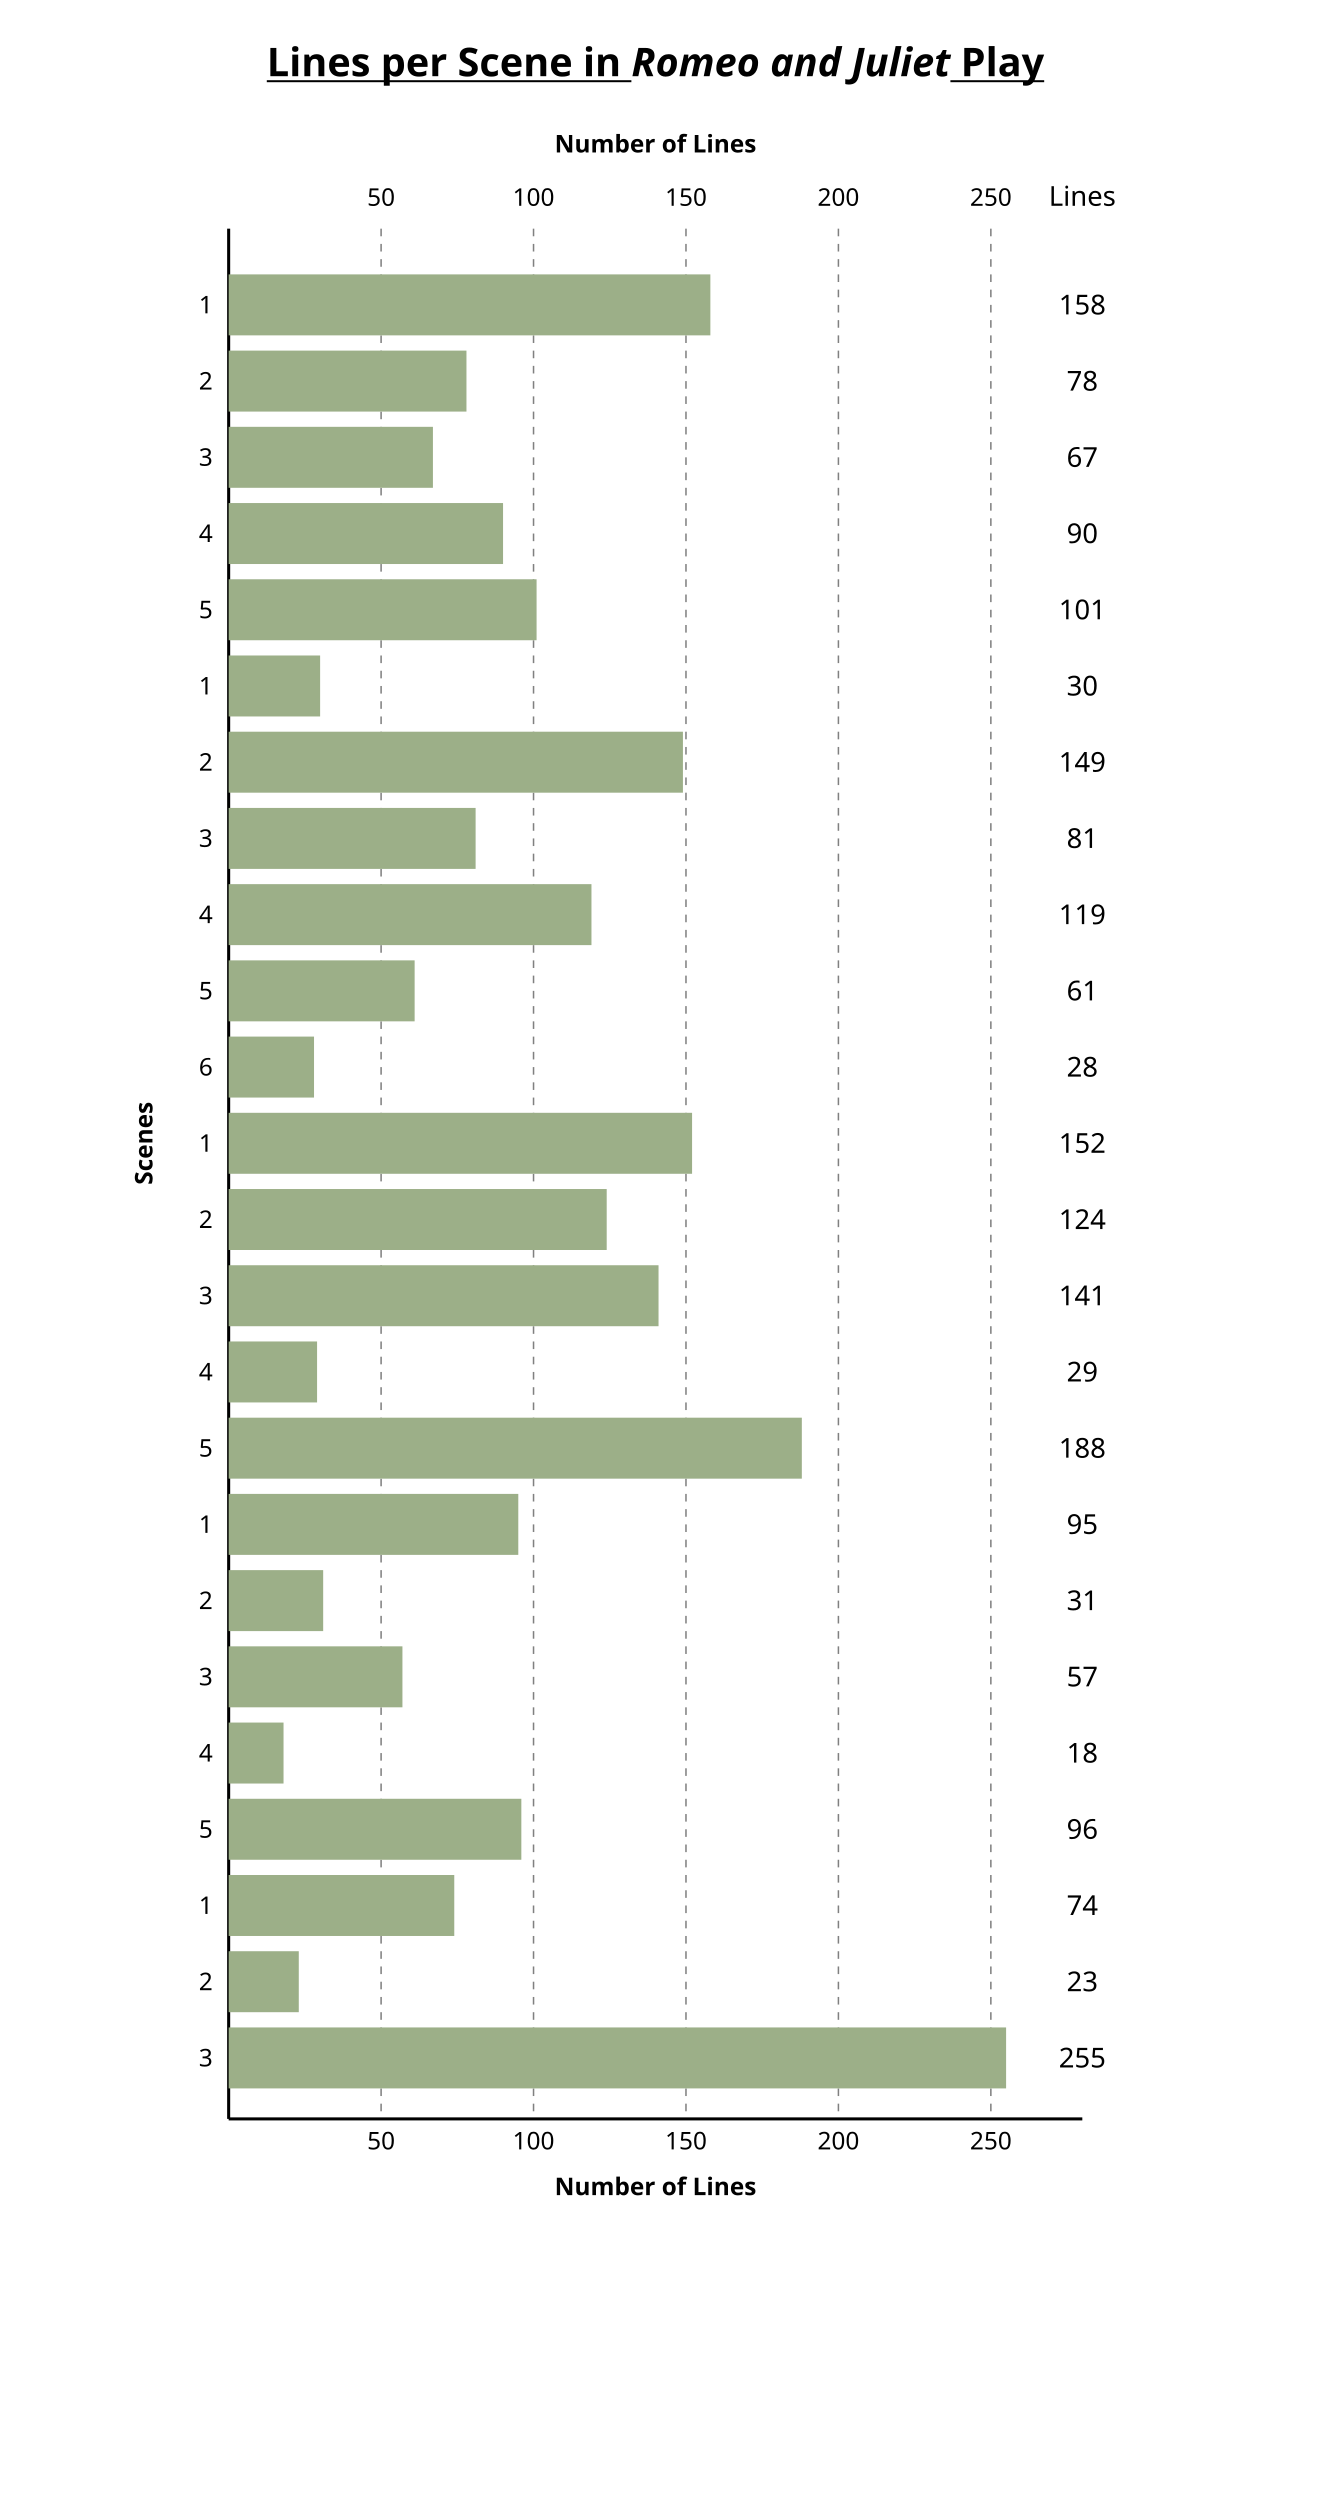
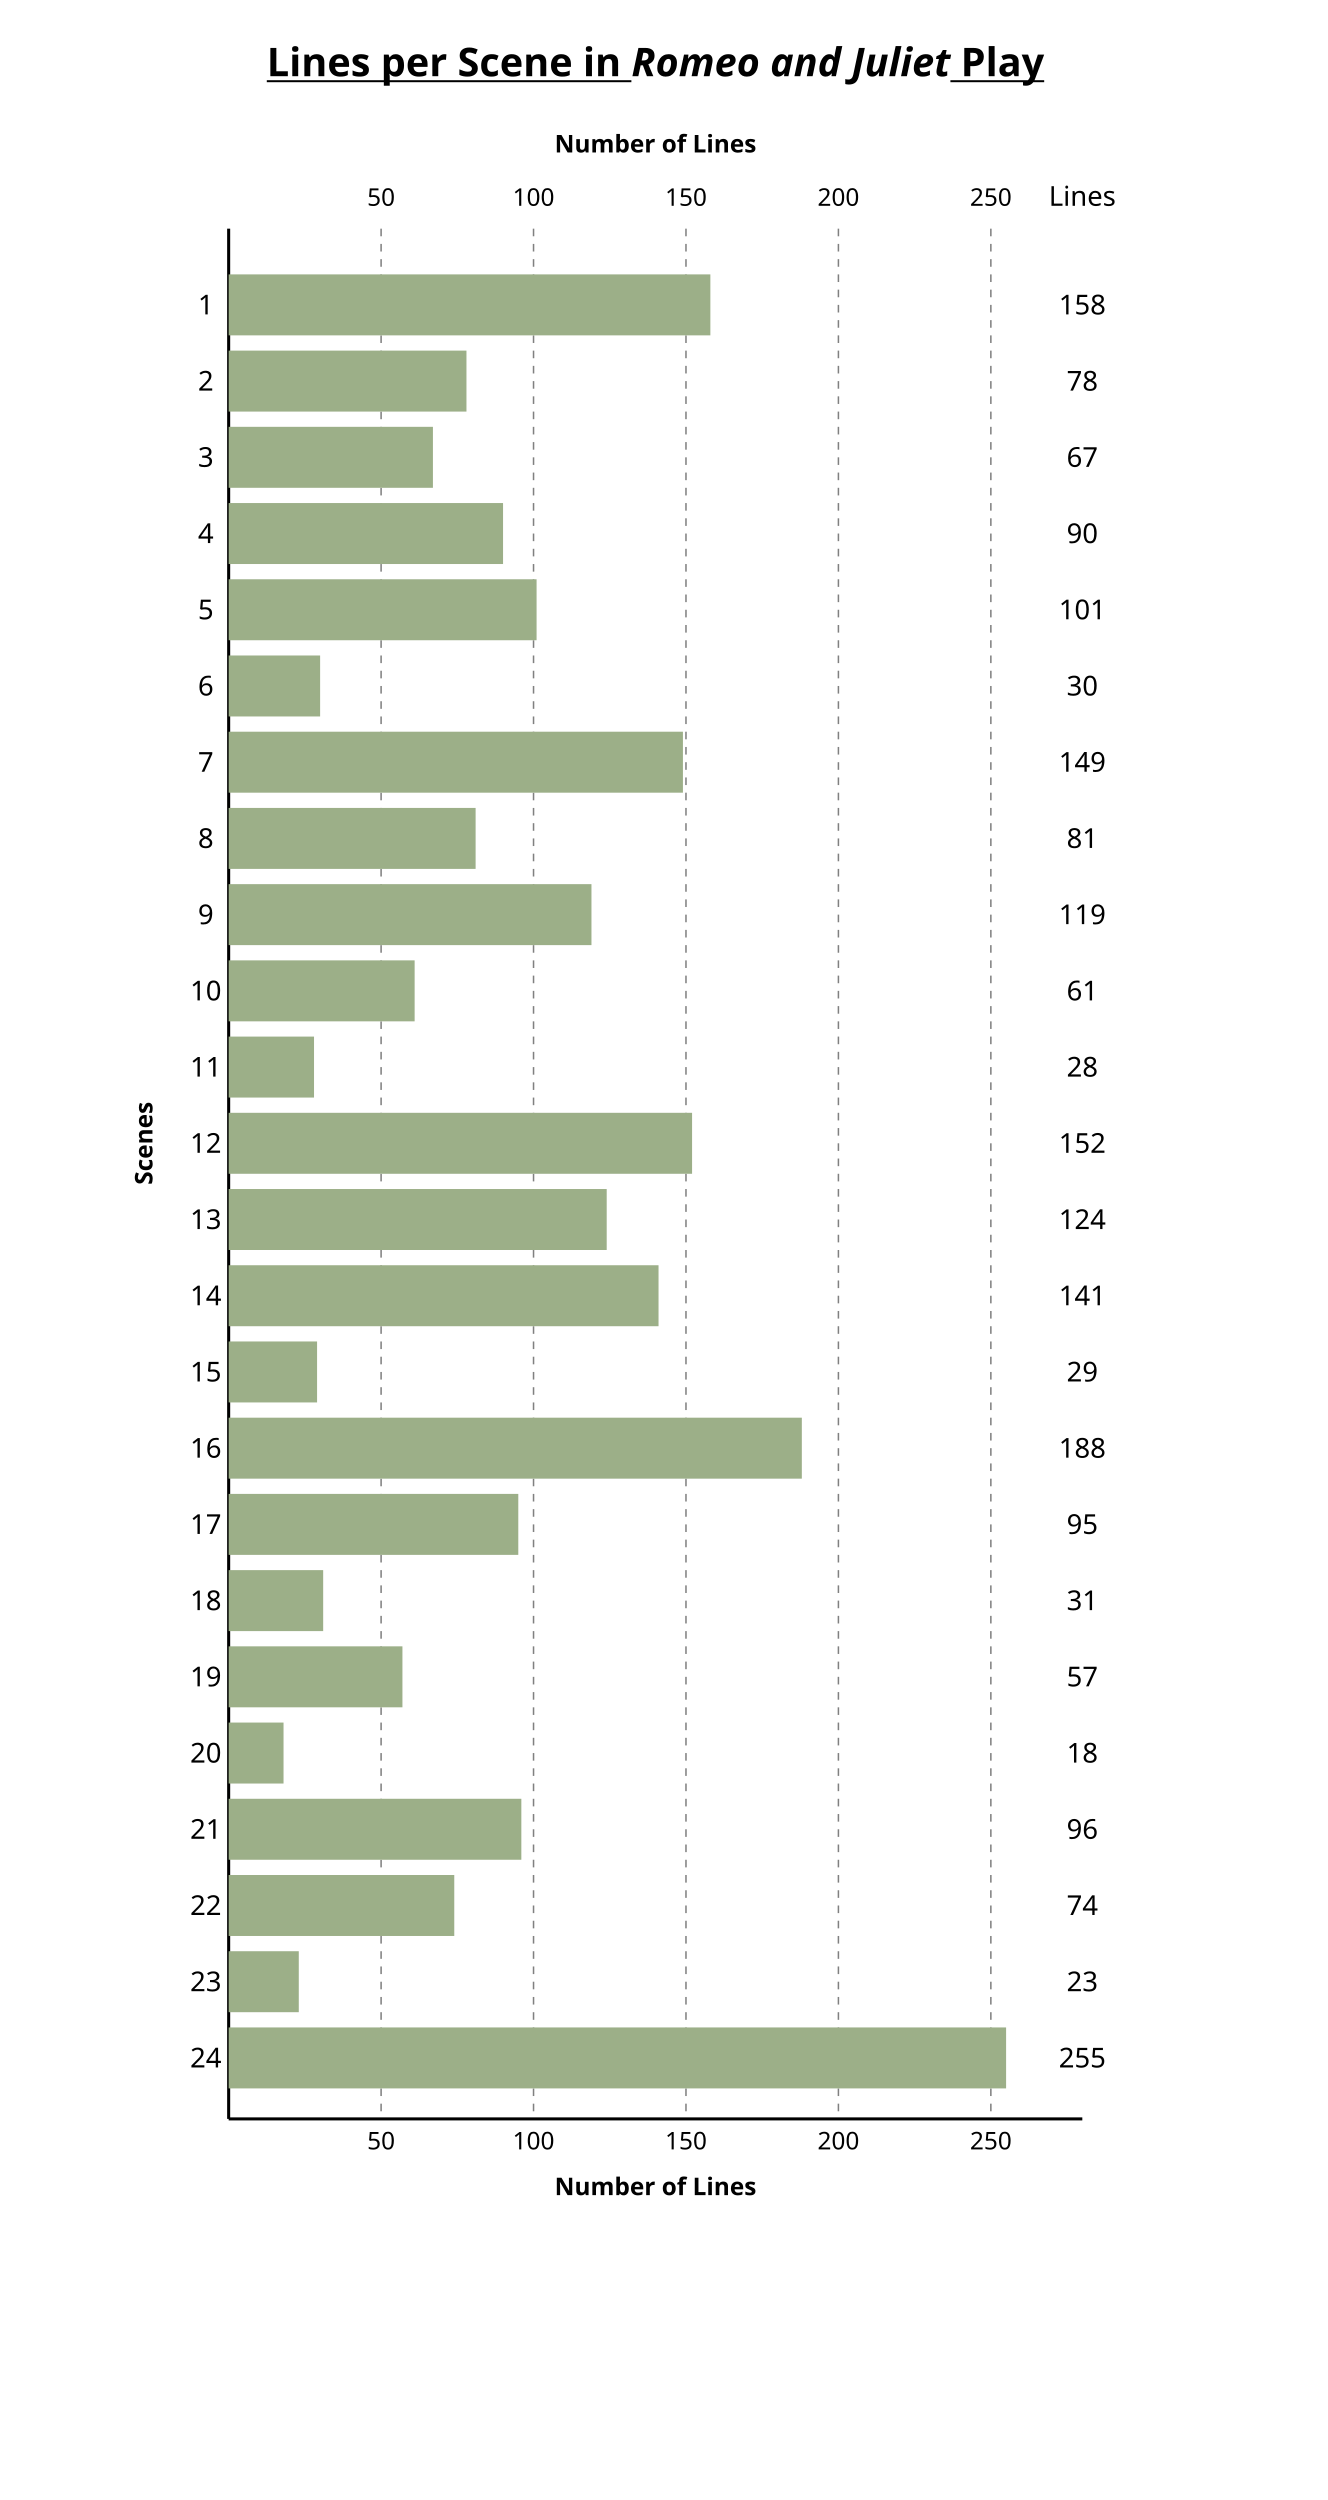
<svg xmlns="http://www.w3.org/2000/svg" width="870.625" height="1640" overflow="scroll">
  <g font-family="sans-serif" alignment-baseline="baseline" transform="translate(150, 150)">
    <g>
      <text x="280" y="-100" font-size="26" text-anchor="middle" font-weight="bold" text-decoration="underline">Lines per Scene in <tspan font-style="italic">Romeo and Juliet</tspan> Play</text>
      <line x1="0" x2="0" y1="0" y2="1240" stroke="black" stroke-width="2" />
      <text x="-50" y="600" text-anchor="middle" font-weight="bold" transform="rotate(-90,-50,600)" font-size="16">Scenes</text>
      <text x="560" y="-15" text-anchor="middle" font-size="18">Lines</text>
      <line x1="0" x2="560" y1="1240" y2="1240" stroke="black" stroke-width="2" />
      <text x="280" y="-50" font-size="16" text-anchor="middle" font-weight="bold">Number of Lines</text>
      <text x="280" y="1290" font-size="16" text-anchor="middle" font-weight="bold">Number of Lines</text>
    </g>
    <g font-size="16" text-anchor="middle">
      <line x1="100" y1="0" x2="100" y2="1240" stroke="gray" stroke-dasharray="5,5" />
      <text x="100" y="-15">50</text>
      <text x="100" y="1260">50</text>
      <line x1="200" y1="0" x2="200" y2="1240" stroke="gray" stroke-dasharray="5,5" />
      <text x="200" y="-15">100</text>
      <text x="200" y="1260">100</text>
      <line x1="300" y1="0" x2="300" y2="1240" stroke="gray" stroke-dasharray="5,5" />
      <text x="300" y="-15">150</text>
      <text x="300" y="1260">150</text>
      <line x1="400" y1="0" x2="400" y2="1240" stroke="gray" stroke-dasharray="5,5" />
      <text x="400" y="-15">200</text>
      <text x="400" y="1260">200</text>
      <line x1="500" y1="0" x2="500" y2="1240" stroke="gray" stroke-dasharray="5,5" />
      <text x="500" y="-15">250</text>
      <text x="500" y="1260">250</text>
    </g>
    <g font-size="12" text-anchor="middle" dominant-baseline="middle" transform="translate(0, 50)">
-       <text x="-15" y="0" font-size="16">1</text>
+       <text x="-15" y="0" font-size="18">1</text>
      <line x1="0" x2="316" y1="0" y2="0" stroke="#9CAF88" stroke-width="40" />
      <text x="560" y="0" font-size="18">158</text>
    </g>
    <g font-size="12" text-anchor="middle" dominant-baseline="middle" transform="translate(0, 100)">
-       <text x="-15" y="0" font-size="16">2</text>
+       <text x="-15" y="0" font-size="18">2</text>
      <line x1="0" x2="156" y1="0" y2="0" stroke="#9CAF88" stroke-width="40" />
      <text x="560" y="0" font-size="18">78</text>
    </g>
    <g font-size="12" text-anchor="middle" dominant-baseline="middle" transform="translate(0, 150)">
-       <text x="-15" y="0" font-size="16">3</text>
+       <text x="-15" y="0" font-size="18">3</text>
      <line x1="0" x2="134" y1="0" y2="0" stroke="#9CAF88" stroke-width="40" />
      <text x="560" y="0" font-size="18">67</text>
    </g>
    <g font-size="12" text-anchor="middle" dominant-baseline="middle" transform="translate(0, 200)">
-       <text x="-15" y="0" font-size="16">4</text>
+       <text x="-15" y="0" font-size="18">4</text>
      <line x1="0" x2="180" y1="0" y2="0" stroke="#9CAF88" stroke-width="40" />
      <text x="560" y="0" font-size="18">90</text>
    </g>
    <g font-size="12" text-anchor="middle" dominant-baseline="middle" transform="translate(0, 250)">
-       <text x="-15" y="0" font-size="16">5</text>
+       <text x="-15" y="0" font-size="18">5</text>
      <line x1="0" x2="202" y1="0" y2="0" stroke="#9CAF88" stroke-width="40" />
      <text x="560" y="0" font-size="18">101</text>
    </g>
    <g font-size="12" text-anchor="middle" dominant-baseline="middle" transform="translate(0, 300)">
-       <text x="-15" y="0" font-size="16">1</text>
+       <text x="-15" y="0" font-size="18">6</text>
      <line x1="0" x2="60" y1="0" y2="0" stroke="#9CAF88" stroke-width="40" />
      <text x="560" y="0" font-size="18">30</text>
    </g>
    <g font-size="12" text-anchor="middle" dominant-baseline="middle" transform="translate(0, 350)">
-       <text x="-15" y="0" font-size="16">2</text>
+       <text x="-15" y="0" font-size="18">7</text>
      <line x1="0" x2="298" y1="0" y2="0" stroke="#9CAF88" stroke-width="40" />
      <text x="560" y="0" font-size="18">149</text>
    </g>
    <g font-size="12" text-anchor="middle" dominant-baseline="middle" transform="translate(0, 400)">
-       <text x="-15" y="0" font-size="16">3</text>
+       <text x="-15" y="0" font-size="18">8</text>
      <line x1="0" x2="162" y1="0" y2="0" stroke="#9CAF88" stroke-width="40" />
      <text x="560" y="0" font-size="18">81</text>
    </g>
    <g font-size="12" text-anchor="middle" dominant-baseline="middle" transform="translate(0, 450)">
-       <text x="-15" y="0" font-size="16">4</text>
+       <text x="-15" y="0" font-size="18">9</text>
      <line x1="0" x2="238" y1="0" y2="0" stroke="#9CAF88" stroke-width="40" />
      <text x="560" y="0" font-size="18">119</text>
    </g>
    <g font-size="12" text-anchor="middle" dominant-baseline="middle" transform="translate(0, 500)">
-       <text x="-15" y="0" font-size="16">5</text>
+       <text x="-15" y="0" font-size="18">10</text>
      <line x1="0" x2="122" y1="0" y2="0" stroke="#9CAF88" stroke-width="40" />
      <text x="560" y="0" font-size="18">61</text>
    </g>
    <g font-size="12" text-anchor="middle" dominant-baseline="middle" transform="translate(0, 550)">
-       <text x="-15" y="0" font-size="16">6</text>
+       <text x="-15" y="0" font-size="18">11</text>
      <line x1="0" x2="56" y1="0" y2="0" stroke="#9CAF88" stroke-width="40" />
      <text x="560" y="0" font-size="18">28</text>
    </g>
    <g font-size="12" text-anchor="middle" dominant-baseline="middle" transform="translate(0, 600)">
-       <text x="-15" y="0" font-size="16">1</text>
+       <text x="-15" y="0" font-size="18">12</text>
      <line x1="0" x2="304" y1="0" y2="0" stroke="#9CAF88" stroke-width="40" />
      <text x="560" y="0" font-size="18">152</text>
    </g>
    <g font-size="12" text-anchor="middle" dominant-baseline="middle" transform="translate(0, 650)">
-       <text x="-15" y="0" font-size="16">2</text>
+       <text x="-15" y="0" font-size="18">13</text>
      <line x1="0" x2="248" y1="0" y2="0" stroke="#9CAF88" stroke-width="40" />
      <text x="560" y="0" font-size="18">124</text>
    </g>
    <g font-size="12" text-anchor="middle" dominant-baseline="middle" transform="translate(0, 700)">
-       <text x="-15" y="0" font-size="16">3</text>
+       <text x="-15" y="0" font-size="18">14</text>
      <line x1="0" x2="282" y1="0" y2="0" stroke="#9CAF88" stroke-width="40" />
      <text x="560" y="0" font-size="18">141</text>
    </g>
    <g font-size="12" text-anchor="middle" dominant-baseline="middle" transform="translate(0, 750)">
-       <text x="-15" y="0" font-size="16">4</text>
+       <text x="-15" y="0" font-size="18">15</text>
      <line x1="0" x2="58" y1="0" y2="0" stroke="#9CAF88" stroke-width="40" />
      <text x="560" y="0" font-size="18">29</text>
    </g>
    <g font-size="12" text-anchor="middle" dominant-baseline="middle" transform="translate(0, 800)">
-       <text x="-15" y="0" font-size="16">5</text>
+       <text x="-15" y="0" font-size="18">16</text>
      <line x1="0" x2="376" y1="0" y2="0" stroke="#9CAF88" stroke-width="40" />
      <text x="560" y="0" font-size="18">188</text>
    </g>
    <g font-size="12" text-anchor="middle" dominant-baseline="middle" transform="translate(0, 850)">
-       <text x="-15" y="0" font-size="16">1</text>
+       <text x="-15" y="0" font-size="18">17</text>
      <line x1="0" x2="190" y1="0" y2="0" stroke="#9CAF88" stroke-width="40" />
      <text x="560" y="0" font-size="18">95</text>
    </g>
    <g font-size="12" text-anchor="middle" dominant-baseline="middle" transform="translate(0, 900)">
-       <text x="-15" y="0" font-size="16">2</text>
+       <text x="-15" y="0" font-size="18">18</text>
      <line x1="0" x2="62" y1="0" y2="0" stroke="#9CAF88" stroke-width="40" />
      <text x="560" y="0" font-size="18">31</text>
    </g>
    <g font-size="12" text-anchor="middle" dominant-baseline="middle" transform="translate(0, 950)">
-       <text x="-15" y="0" font-size="16">3</text>
+       <text x="-15" y="0" font-size="18">19</text>
      <line x1="0" x2="114" y1="0" y2="0" stroke="#9CAF88" stroke-width="40" />
      <text x="560" y="0" font-size="18">57</text>
    </g>
    <g font-size="12" text-anchor="middle" dominant-baseline="middle" transform="translate(0, 1000)">
-       <text x="-15" y="0" font-size="16">4</text>
+       <text x="-15" y="0" font-size="18">20</text>
      <line x1="0" x2="36" y1="0" y2="0" stroke="#9CAF88" stroke-width="40" />
      <text x="560" y="0" font-size="18">18</text>
    </g>
    <g font-size="12" text-anchor="middle" dominant-baseline="middle" transform="translate(0, 1050)">
-       <text x="-15" y="0" font-size="16">5</text>
+       <text x="-15" y="0" font-size="18">21</text>
      <line x1="0" x2="192" y1="0" y2="0" stroke="#9CAF88" stroke-width="40" />
      <text x="560" y="0" font-size="18">96</text>
    </g>
    <g font-size="12" text-anchor="middle" dominant-baseline="middle" transform="translate(0, 1100)">
-       <text x="-15" y="0" font-size="16">1</text>
+       <text x="-15" y="0" font-size="18">22</text>
      <line x1="0" x2="148" y1="0" y2="0" stroke="#9CAF88" stroke-width="40" />
      <text x="560" y="0" font-size="18">74</text>
    </g>
    <g font-size="12" text-anchor="middle" dominant-baseline="middle" transform="translate(0, 1150)">
-       <text x="-15" y="0" font-size="16">2</text>
+       <text x="-15" y="0" font-size="18">23</text>
      <line x1="0" x2="46" y1="0" y2="0" stroke="#9CAF88" stroke-width="40" />
      <text x="560" y="0" font-size="18">23</text>
    </g>
    <g font-size="12" text-anchor="middle" dominant-baseline="middle" transform="translate(0, 1200)">
-       <text x="-15" y="0" font-size="16">3</text>
+       <text x="-15" y="0" font-size="18">24</text>
      <line x1="0" x2="510" y1="0" y2="0" stroke="#9CAF88" stroke-width="40" />
      <text x="560" y="0" font-size="18">255</text>
    </g>
  </g>
</svg>
